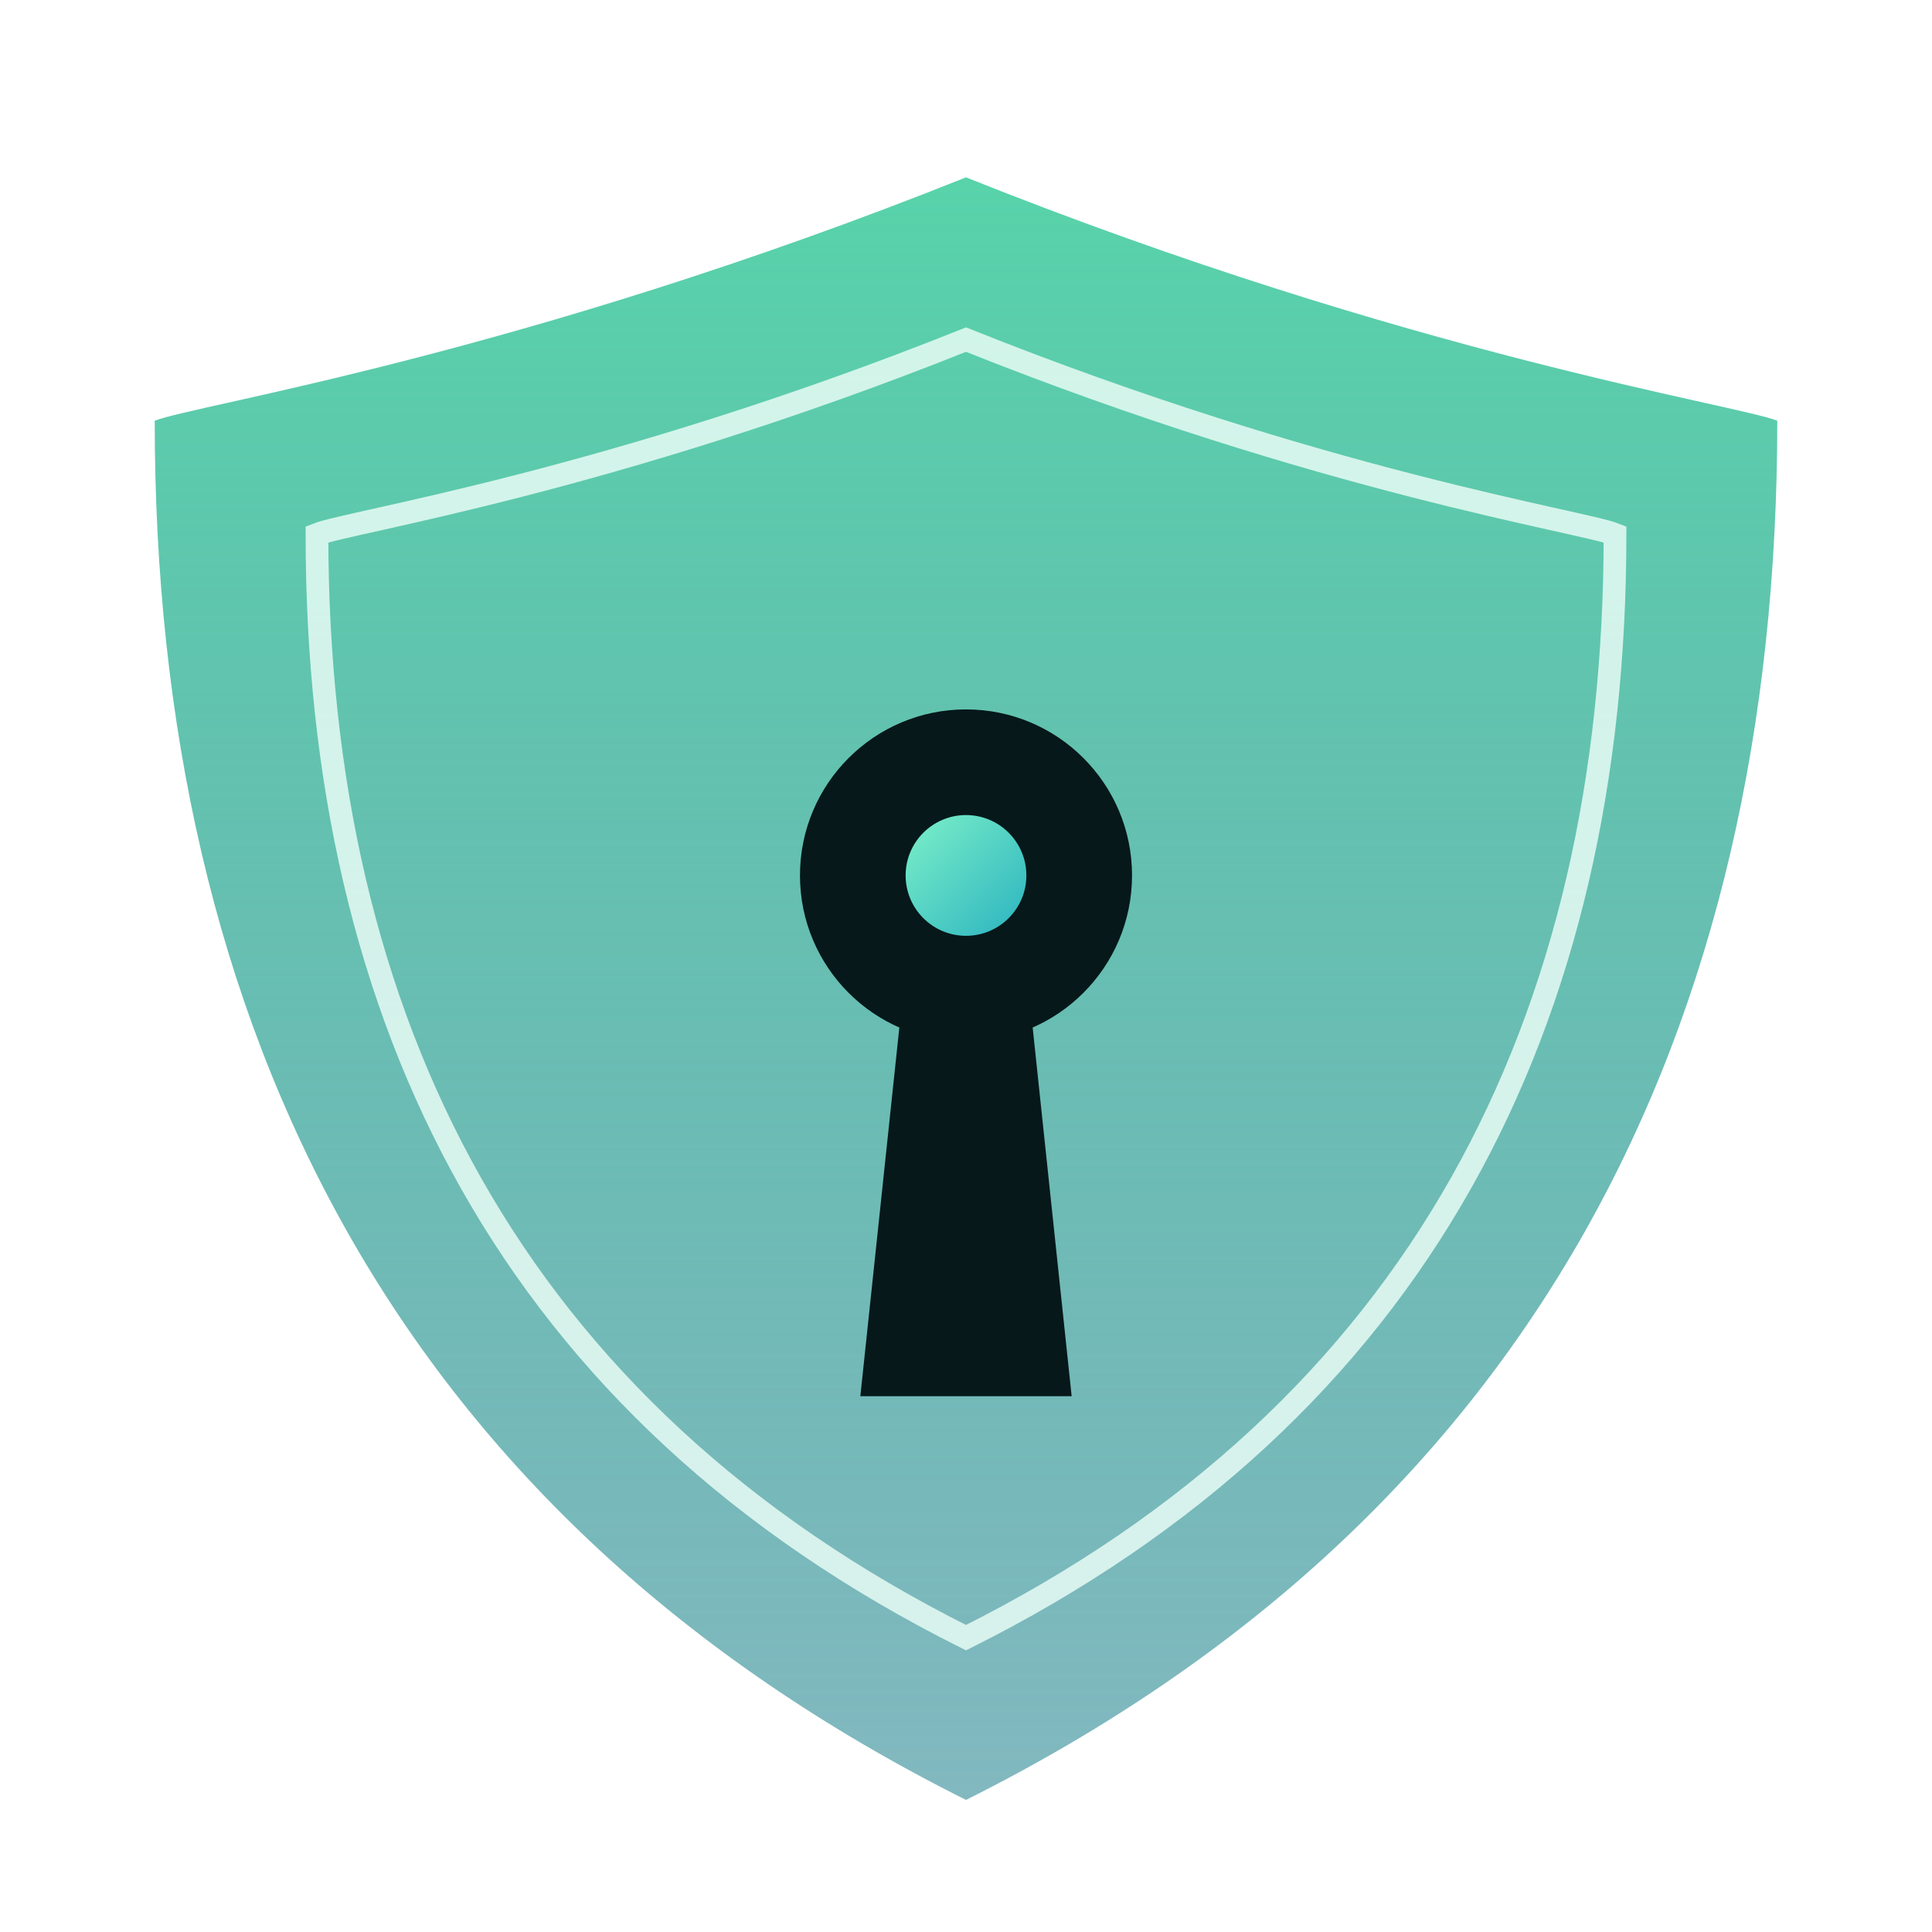
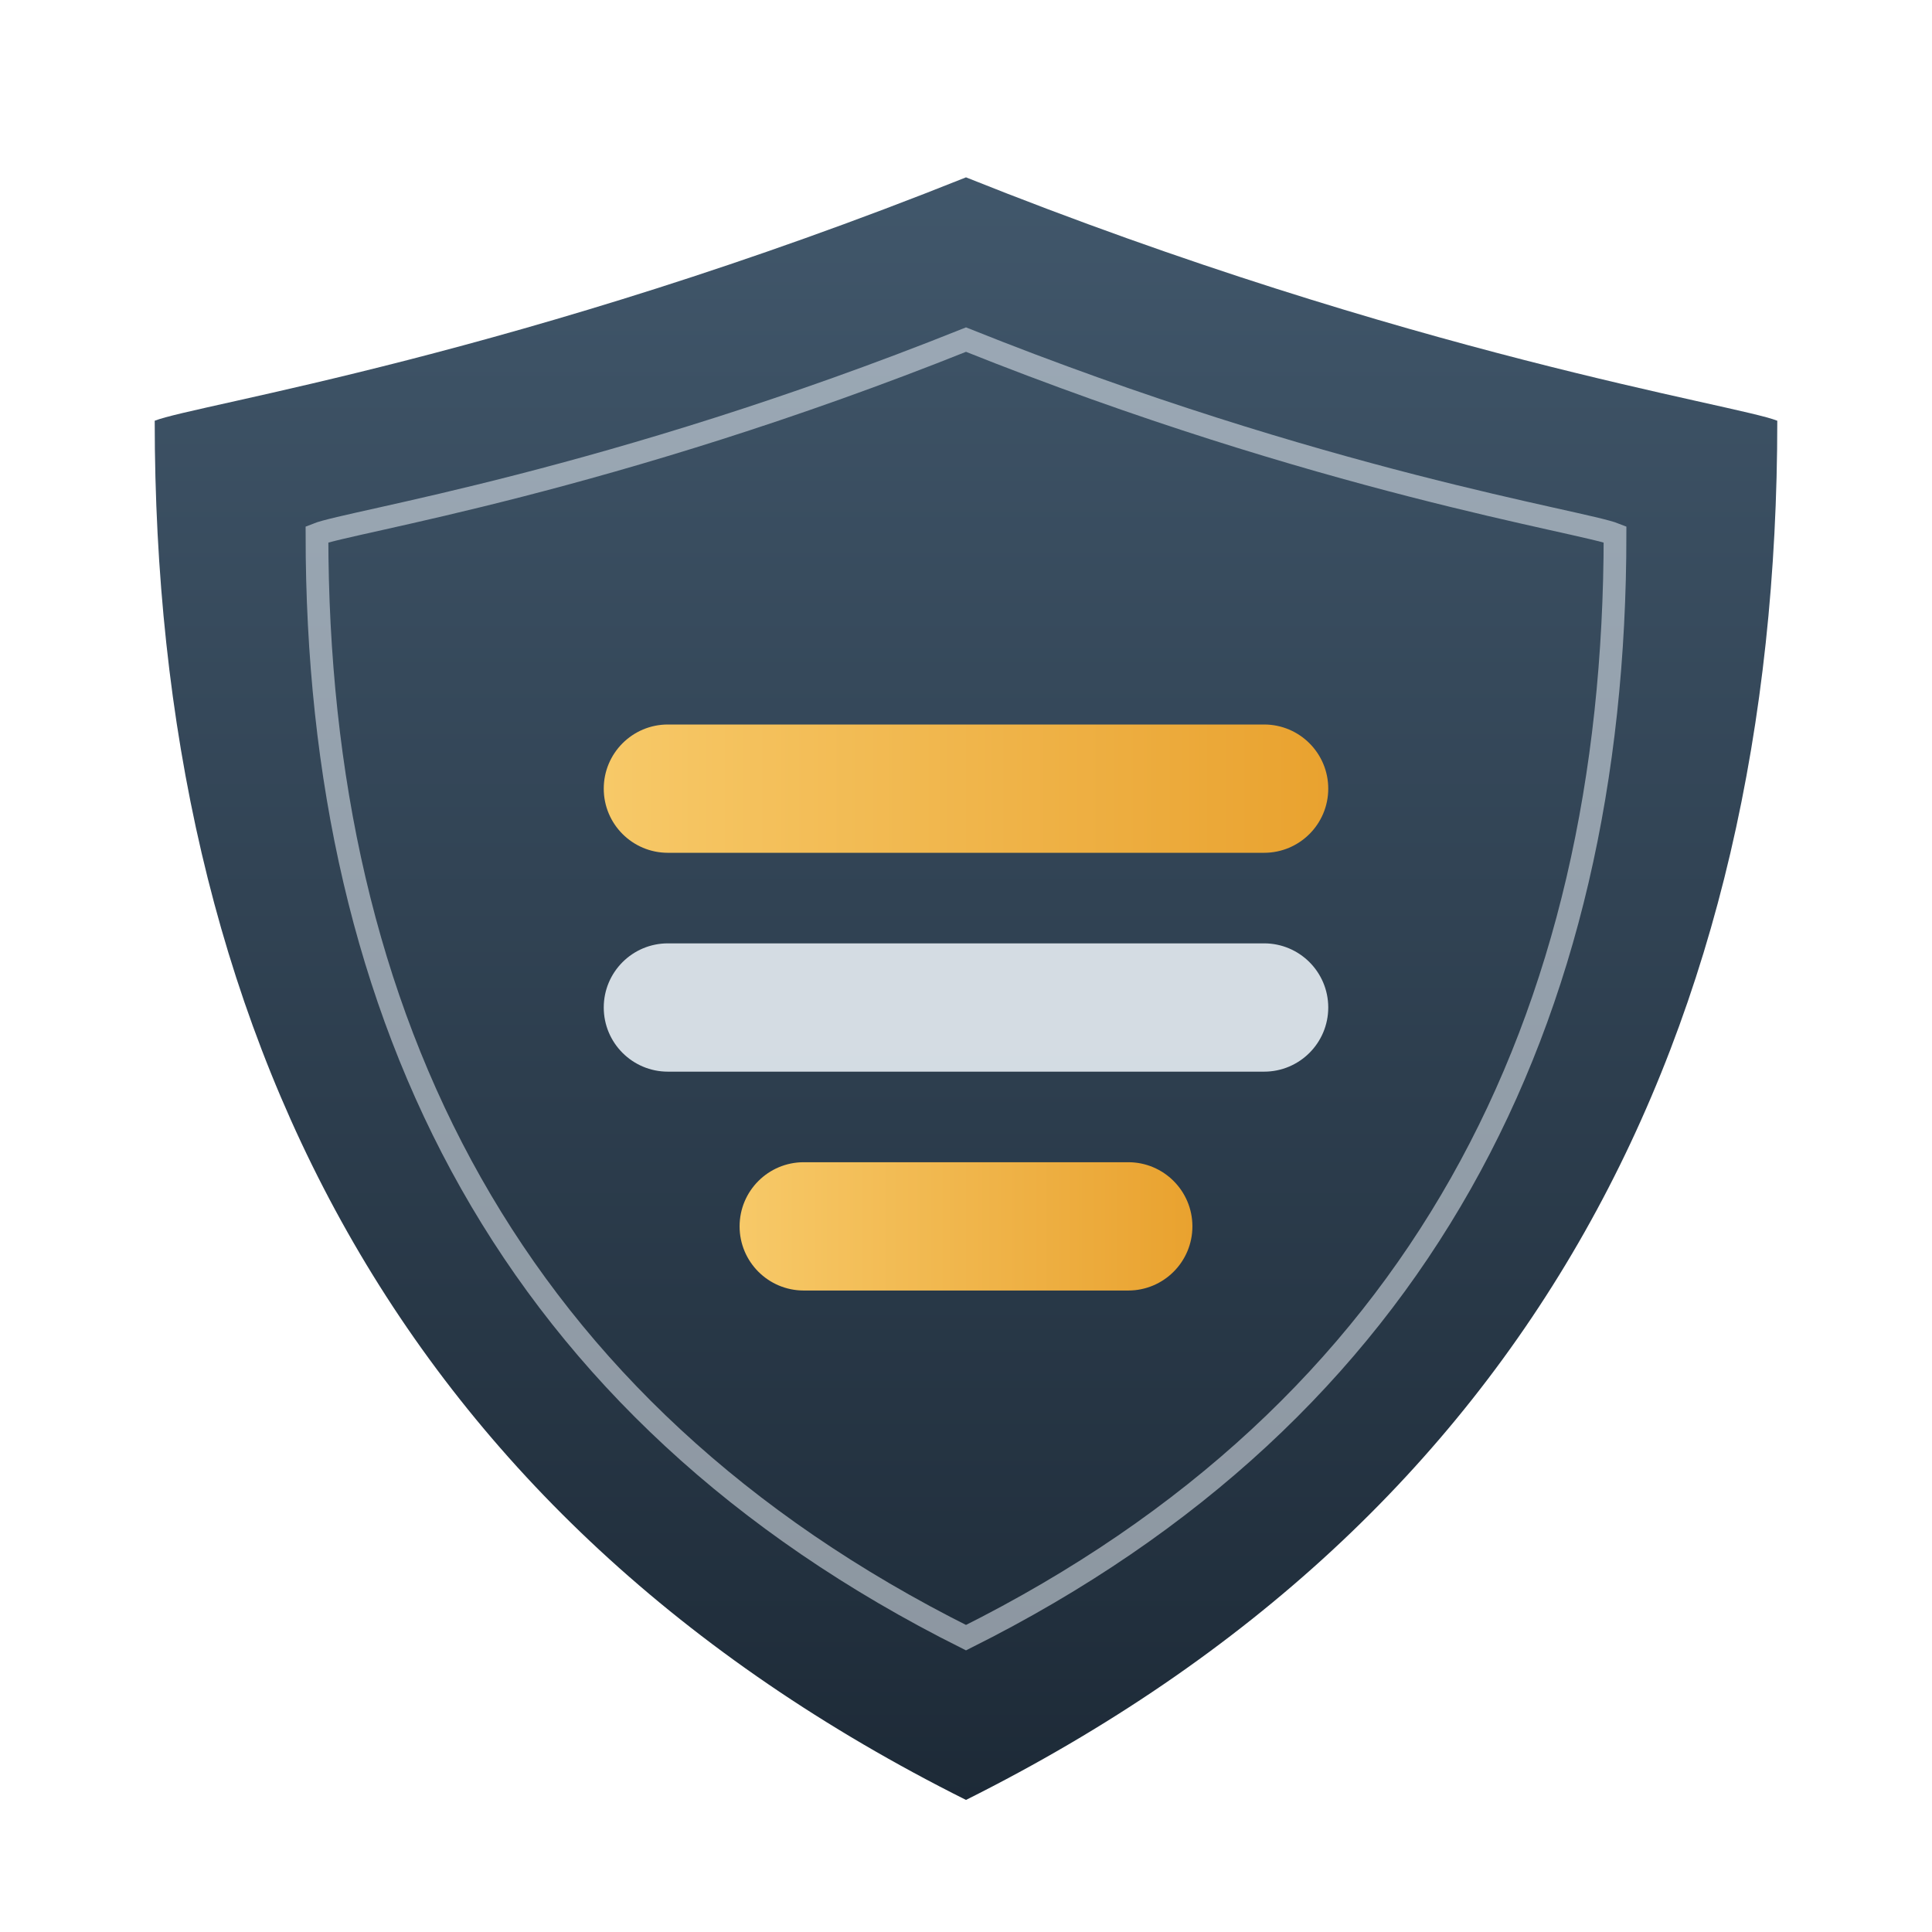
<svg xmlns="http://www.w3.org/2000/svg" width="512" height="512" viewBox="0 0 512 512">
  <defs>
-     <linearGradient id="g" x1="0" y1="0" x2="1" y2="1">
-       <stop offset="0" stop-color="#7cf0c8" />
-       <stop offset="1" stop-color="#2bb3c0" />
+     <linearGradient id="g2" x1="0" y1="0" x2="0" y2="1">
+       <stop offset="0" stop-color="#41576b" />
+       <stop offset="1" stop-color="#1d2a37" />
    </linearGradient>
-     <linearGradient id="g2" x1="0" y1="0" x2="0" y2="1">
-       <stop offset="0" stop-color="#4fd1a5" stop-opacity="0.95" />
-       <stop offset="1" stop-color="#1c7f8c" stop-opacity="0.55" />
+     <linearGradient id="amber" x1="0" y1="0" x2="1" y2="0">
+       <stop offset="0" stop-color="#f7c968" />
+       <stop offset="1" stop-color="#e9a22f" />
    </linearGradient>
  </defs>
  <g transform="translate(256 262)">
    <g transform="scale(215)">
      <path d="M0 -1 C0.55 -0.78 0.95 -0.72 1 -0.7 C1 0.05 0.7 0.65 0 1 C-0.7 0.65 -1 0.05 -1 -0.7 C-0.95 -0.72 -0.55 -0.78 0 -1 Z" fill="url(#g2)" />
    </g>
    <g transform="scale(215)">
-       <path transform="scale(0.8)" d="M0 -1 C0.55 -0.78 0.95 -0.72 1 -0.7 C1 0.05 0.7 0.65 0 1 C-0.7 0.65 -1 0.05 -1 -0.7 C-0.95 -0.72 -0.55 -0.78 0 -1 Z" fill="none" stroke="#e8fbf4" stroke-opacity="0.85" stroke-width="0.035" />
+       <path transform="scale(0.8)" d="M0 -1 C0.55 -0.78 0.95 -0.72 1 -0.7 C1 0.05 0.7 0.65 0 1 C-0.7 0.65 -1 0.05 -1 -0.7 C-0.95 -0.72 -0.55 -0.78 0 -1 Z" fill="none" stroke="#e6edf3" stroke-opacity="0.55" stroke-width="0.035" />
    </g>
-     <circle cx="0" cy="-30" r="44" fill="#06181a" />
-     <path d="M-17 8 L17 8 L28 112 L-28 112 Z" transform="translate(0 -4)" fill="#06181a" />
-     <circle cx="0" cy="-30" r="16" fill="url(#g)" />
+     <rect x="-96" y="-70" width="192" height="34" rx="17" fill="url(#amber)" />
+     <rect x="-96" y="-12" width="192" height="34" rx="17" fill="#e6edf3" fill-opacity="0.9" />
+     <rect x="-60" y="46" width="120" height="34" rx="17" fill="url(#amber)" />
  </g>
</svg>
